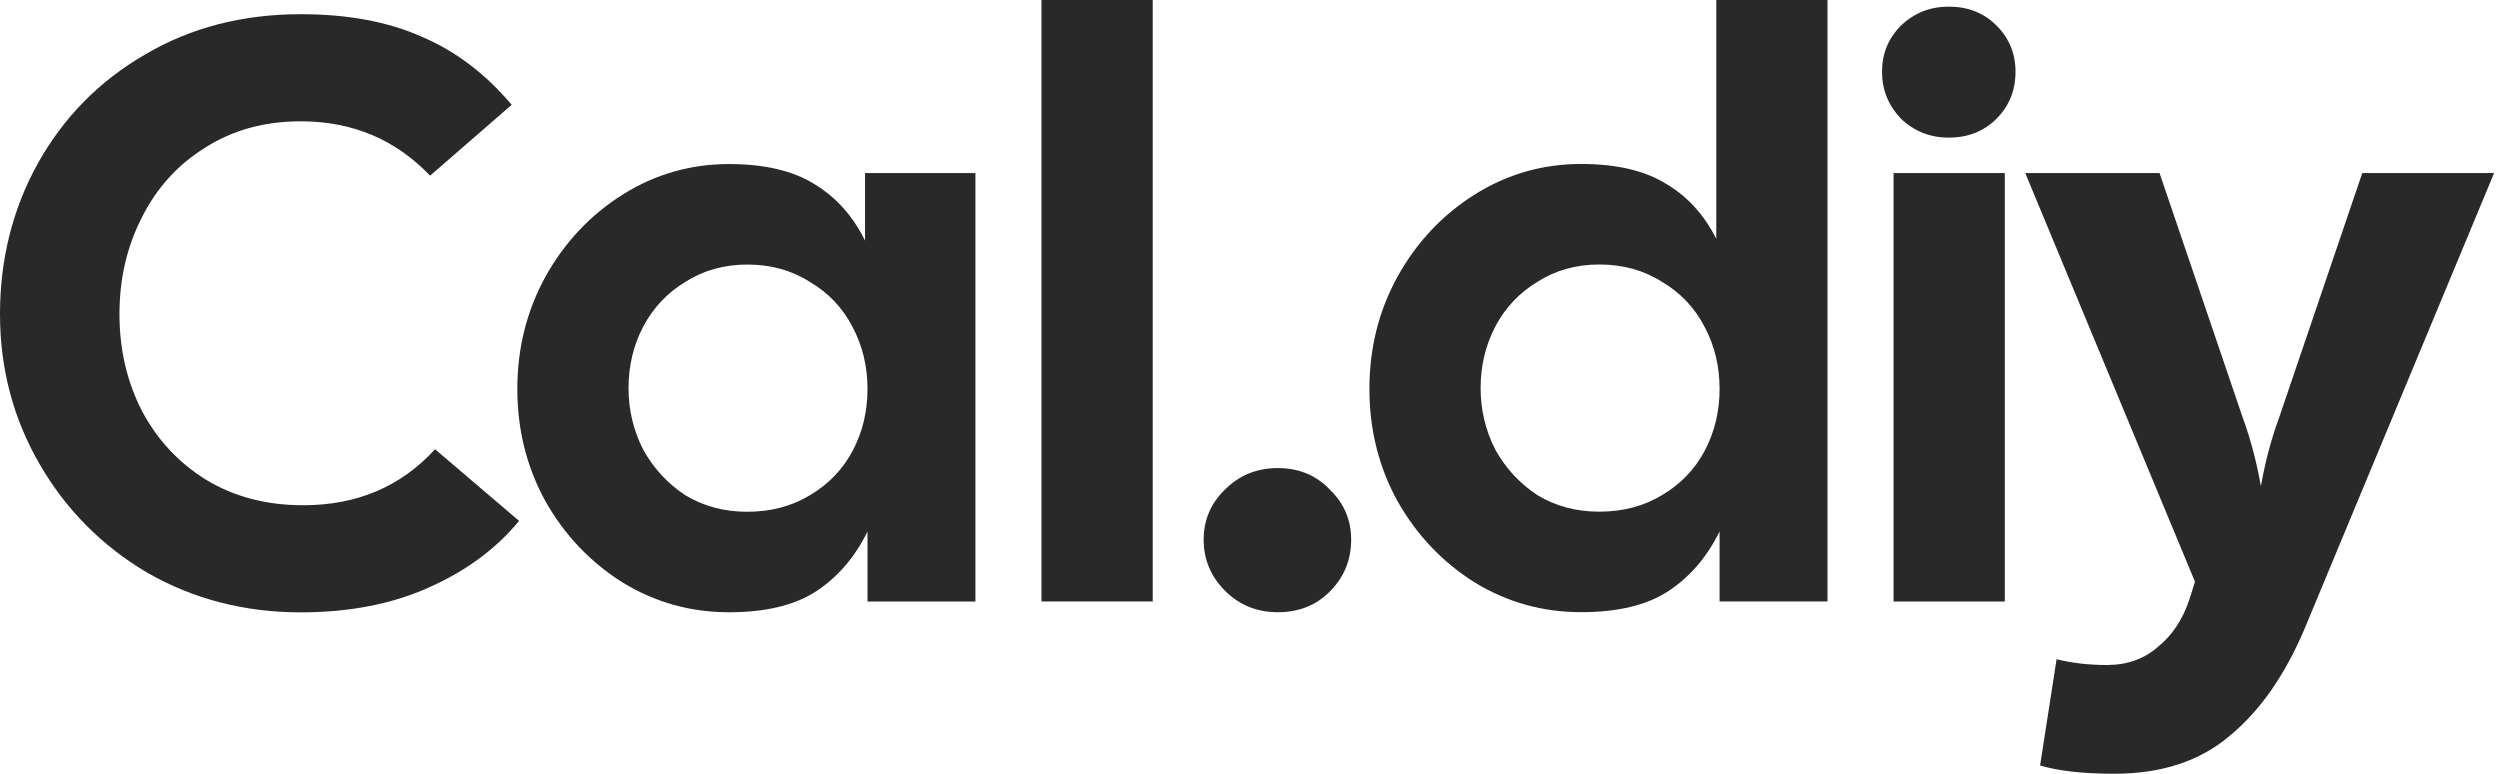
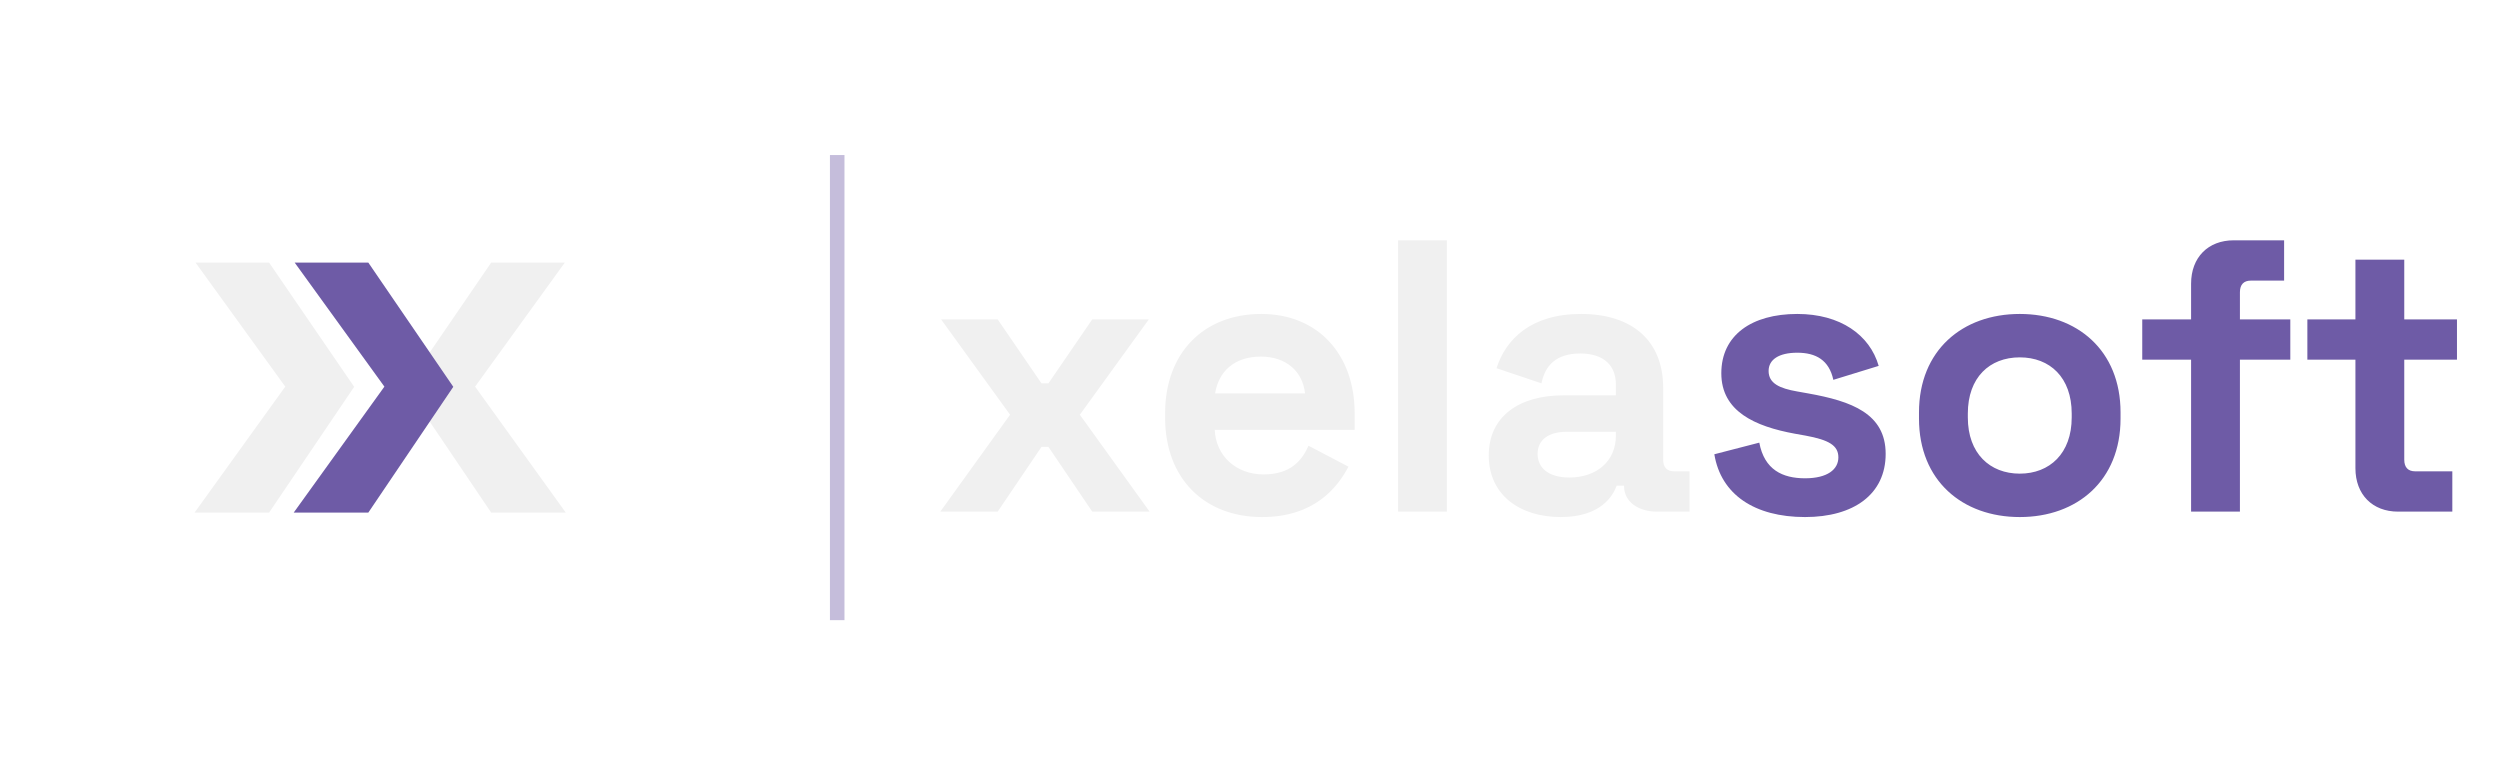
- <svg xmlns="http://www.w3.org/2000/svg" width="84" height="26" viewBox="0 0 84 26" fill="none">
-   <path d="M71.039 25.998C70.005 25.998 69.175 25.906 68.547 25.721L69.101 22.15C69.618 22.279 70.18 22.344 70.79 22.344C71.472 22.344 72.045 22.141 72.506 21.735C72.986 21.347 73.337 20.821 73.558 20.157L73.752 19.548L68.049 5.816H72.561L75.358 14.039C75.616 14.74 75.819 15.506 75.966 16.336C76.114 15.506 76.317 14.74 76.576 14.039L79.372 5.816H83.801L77.434 21.126C76.769 22.695 75.93 23.894 74.915 24.725C73.918 25.574 72.626 25.998 71.039 25.998Z" fill="#292929" />
-   <path d="M63.624 5.815H67.361V20.211H63.624V5.815ZM63.236 2.41C63.236 1.801 63.449 1.284 63.873 0.859C64.316 0.435 64.851 0.223 65.479 0.223C66.125 0.223 66.66 0.435 67.084 0.859C67.509 1.284 67.721 1.801 67.721 2.41C67.721 3.037 67.509 3.563 67.084 3.988C66.66 4.412 66.125 4.624 65.479 4.624C64.851 4.624 64.316 4.412 63.873 3.988C63.449 3.545 63.236 3.019 63.236 2.41Z" fill="#292929" />
-   <path d="M53.127 20.569C51.835 20.569 50.644 20.237 49.555 19.573C48.466 18.89 47.599 17.976 46.953 16.832C46.325 15.688 46.012 14.433 46.012 13.067C46.012 11.701 46.325 10.446 46.953 9.302C47.599 8.139 48.466 7.216 49.555 6.533C50.644 5.851 51.835 5.509 53.127 5.509C54.308 5.509 55.258 5.731 55.978 6.174C56.698 6.598 57.261 7.216 57.667 8.028V0H61.404V20.209H57.778V17.856C57.353 18.724 56.772 19.397 56.033 19.877C55.314 20.339 54.345 20.569 53.127 20.569ZM49.749 13.039C49.749 13.777 49.915 14.47 50.247 15.116C50.598 15.743 51.069 16.251 51.659 16.638C52.268 17.007 52.961 17.192 53.736 17.192C54.529 17.192 55.231 17.007 55.84 16.638C56.467 16.269 56.947 15.771 57.279 15.143C57.611 14.516 57.778 13.824 57.778 13.067C57.778 12.31 57.611 11.618 57.279 10.991C56.947 10.345 56.467 9.837 55.84 9.468C55.231 9.08 54.529 8.887 53.736 8.887C52.961 8.887 52.268 9.08 51.659 9.468C51.05 9.837 50.58 10.335 50.247 10.963C49.915 11.591 49.749 12.283 49.749 13.039Z" fill="#292929" />
-   <path d="M42.935 20.571C42.234 20.571 41.643 20.331 41.163 19.852C40.683 19.372 40.443 18.799 40.443 18.135C40.443 17.471 40.683 16.908 41.163 16.446C41.643 15.966 42.234 15.727 42.935 15.727C43.636 15.727 44.218 15.966 44.679 16.446C45.159 16.908 45.399 17.471 45.399 18.135C45.399 18.818 45.159 19.399 44.679 19.879C44.218 20.341 43.636 20.571 42.935 20.571Z" fill="#292929" />
-   <path d="M34.994 0H38.731V20.209H34.994V0Z" fill="#292929" />
-   <path d="M24.497 20.572C23.205 20.572 22.014 20.24 20.925 19.575C19.837 18.892 18.969 17.979 18.323 16.835C17.696 15.69 17.382 14.435 17.382 13.069C17.382 11.704 17.696 10.449 18.323 9.304C18.969 8.142 19.837 7.219 20.925 6.536C22.014 5.853 23.205 5.512 24.497 5.512C25.678 5.512 26.628 5.733 27.348 6.176C28.086 6.619 28.659 7.256 29.065 8.086V5.816H32.774V20.212H29.148V17.859C28.723 18.726 28.142 19.4 27.404 19.88C26.684 20.341 25.715 20.572 24.497 20.572ZM21.119 13.042C21.119 13.78 21.285 14.472 21.617 15.118C21.968 15.746 22.439 16.253 23.029 16.641C23.639 17.01 24.331 17.195 25.106 17.195C25.899 17.195 26.601 17.01 27.21 16.641C27.837 16.272 28.317 15.773 28.649 15.146C28.982 14.518 29.148 13.826 29.148 13.069C29.148 12.313 28.982 11.621 28.649 10.993C28.317 10.347 27.837 9.84 27.21 9.471C26.601 9.083 25.899 8.889 25.106 8.889C24.331 8.889 23.639 9.083 23.029 9.471C22.42 9.84 21.95 10.338 21.617 10.966C21.285 11.593 21.119 12.285 21.119 13.042Z" fill="#292929" />
-   <path d="M10.105 20.575C8.222 20.575 6.506 20.132 4.955 19.247C3.424 18.342 2.215 17.124 1.329 15.592C0.443 14.06 0 12.381 0 10.554C0 8.708 0.424 7.019 1.273 5.487C2.141 3.937 3.341 2.719 4.872 1.833C6.404 0.929 8.148 0.477 10.105 0.477C11.674 0.477 13.021 0.726 14.147 1.224C15.291 1.704 16.306 2.47 17.192 3.522L14.451 5.903C13.288 4.685 11.84 4.076 10.105 4.076C8.887 4.076 7.816 4.371 6.893 4.961C5.971 5.534 5.26 6.318 4.762 7.315C4.263 8.293 4.014 9.372 4.014 10.554C4.014 11.735 4.263 12.815 4.762 13.793C5.278 14.771 5.998 15.546 6.921 16.118C7.862 16.69 8.951 16.976 10.188 16.976C11.996 16.976 13.473 16.349 14.617 15.094L17.441 17.502C16.666 18.444 15.651 19.191 14.396 19.745C13.159 20.299 11.729 20.575 10.105 20.575Z" fill="#292929" />
+ <svg xmlns="http://www.w3.org/2000/svg" viewBox="0 0 258 80" width="258" height="80">
+   <path d="M 27.77 52.90 L 20.08 52.90 L 29.44 39.90 L 20.18 27.10 L 27.77 27.10 L 36.55 39.92 Z" fill="#F0F0F0" />
+   <path d="M 58.39 52.90 L 50.69 52.90 L 41.92 39.92 L 50.69 27.10 L 58.29 27.10 L 49.03 39.90 Z" fill="#F0F0F0" />
+   <path d="M 30.31 52.90 L 38.01 52.90 L 46.78 39.92 L 38.01 27.10 L 30.41 27.10 L 39.67 39.90 Z" fill="#6E5BA6" />
+   <line x1="86.4" y1="16" x2="86.4" y2="64" stroke="#6E5BA6" stroke-width="1.5" opacity="0.4" />
+   <path d="M97.04 52.80L102.96 52.80L107.48 46.12L108.20 46.12L112.72 52.80L118.64 52.80L111.44 42.80L118.56 32.96L112.72 32.96L108.20 39.56L107.48 39.56L102.96 32.96L97.12 32.96L104.24 42.80ZM130.24 53.36C135.68 53.36 138.04 50.28 139.16 48.16L135.04 46.00C134.36 47.52 133.20 48.96 130.40 48.96C127.60 48.96 125.48 47.08 125.36 44.36L139.80 44.36L139.80 42.64C139.80 36.56 136 32.40 130.16 32.40C124.24 32.40 120.24 36.40 120.24 42.64L120.24 43.12C120.24 49.36 124.28 53.36 130.24 53.36ZM125.40 40.60C125.76 38.32 127.40 36.80 130.12 36.80C132.72 36.80 134.44 38.32 134.68 40.60ZM144.28 52.80L149.32 52.80L149.32 24.80L144.28 24.80ZM161.08 53.36C165.24 53.36 166.48 51.12 166.84 50.12L167.60 50.12L167.60 50.16C167.60 51.76 169.04 52.80 171 52.80L174.36 52.80L174.36 48.64L172.76 48.64C172.04 48.64 171.64 48.24 171.64 47.44L171.64 40.04C171.64 35.08 168.36 32.40 163.16 32.40C158 32.40 155.40 35 154.44 38L159.08 39.56C159.44 37.76 160.56 36.48 163.08 36.48C165.64 36.48 166.76 37.84 166.76 39.68L166.76 40.80L161.32 40.80C156.84 40.80 153.64 42.92 153.64 47.00C153.64 51.08 156.84 53.36 161.08 53.36ZM161.96 49.28C159.80 49.28 158.68 48.28 158.68 46.84C158.68 45.40 159.80 44.56 161.68 44.56L166.76 44.56L166.76 44.96C166.76 47.60 164.76 49.28 161.96 49.28Z" fill="#F0F0F0" />
+   <path d="M186.28 53.36C191.32 53.36 194.60 51.00 194.60 46.84C194.60 42.68 191.08 41.40 186.60 40.60L185.48 40.40C183.64 40.08 182.52 39.56 182.52 38.28C182.52 37.12 183.56 36.40 185.48 36.40C187.40 36.40 188.76 37.16 189.20 39.20L193.88 37.76C192.96 34.56 189.92 32.40 185.48 32.40C180.76 32.40 177.64 34.60 177.64 38.52C177.64 42.44 181.08 44 185.24 44.76L186.36 44.96C188.72 45.40 189.72 45.96 189.72 47.20C189.72 48.44 188.60 49.36 186.28 49.36C183.96 49.36 182.08 48.48 181.56 45.68L176.92 46.88C177.60 51.04 181.08 53.36 186.28 53.36ZM208.44 53.36C214.36 53.36 218.84 49.60 218.84 43.20L218.84 42.56C218.84 36.16 214.36 32.40 208.44 32.40C202.52 32.40 198.04 36.16 198.04 42.56L198.04 43.20C198.04 49.60 202.52 53.36 208.44 53.36ZM208.44 48.88C205.36 48.88 203.08 46.80 203.08 43.08L203.08 42.68C203.08 38.96 205.32 36.88 208.44 36.88C211.56 36.88 213.80 38.96 213.80 42.68L213.80 43.08C213.80 46.80 211.52 48.88 208.44 48.88ZM226.12 52.80L231.16 52.80L231.16 37.12L236.36 37.12L236.36 32.96L231.16 32.96L231.16 30.16C231.16 29.36 231.56 28.96 232.28 28.96L235.72 28.96L235.72 24.80L230.52 24.80C227.88 24.80 226.12 26.56 226.12 29.28L226.12 32.96L221.08 32.96L221.08 37.12L226.12 37.12ZM247.48 52.80L253.08 52.80L253.08 48.64L249.24 48.64C248.52 48.64 248.12 48.24 248.12 47.44L248.12 37.12L253.56 37.12L253.56 32.96L248.12 32.96L248.12 26.80L243.08 26.80L243.08 32.96L238.12 32.96L238.12 37.12L243.08 37.12L243.08 48.32C243.08 51.04 244.84 52.80 247.48 52.80Z" fill="#6E5BA6" />
</svg>
